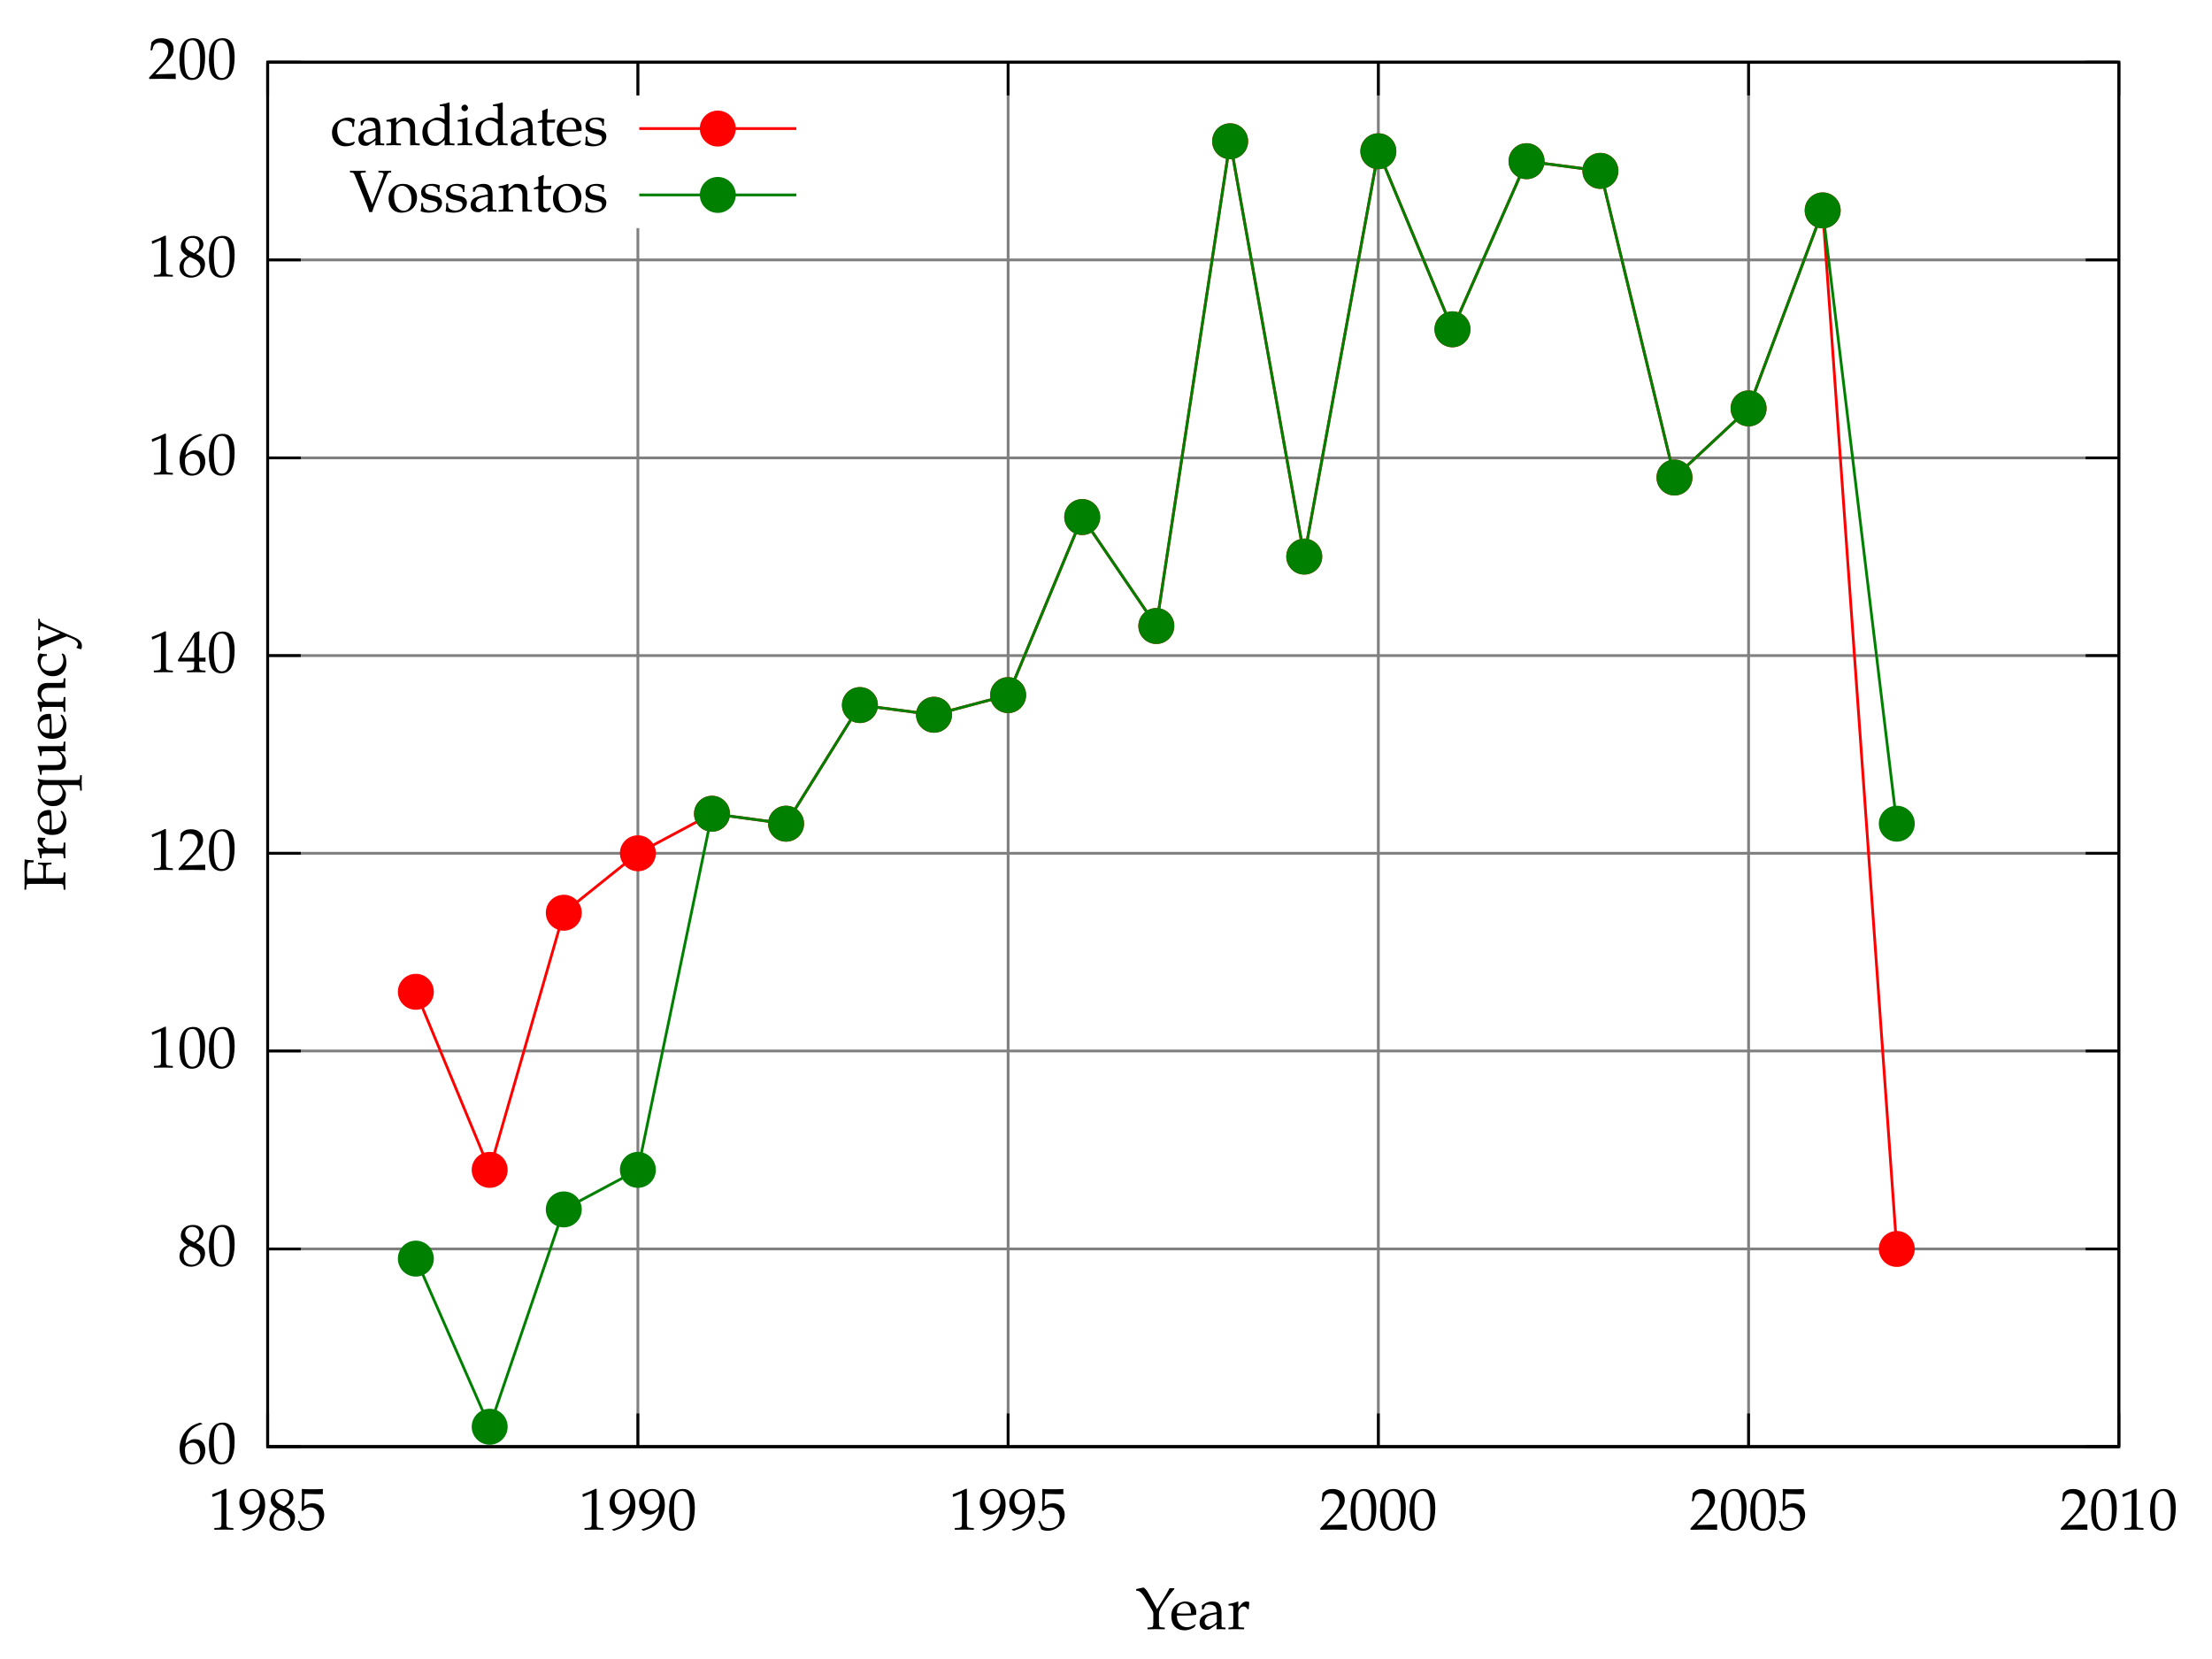
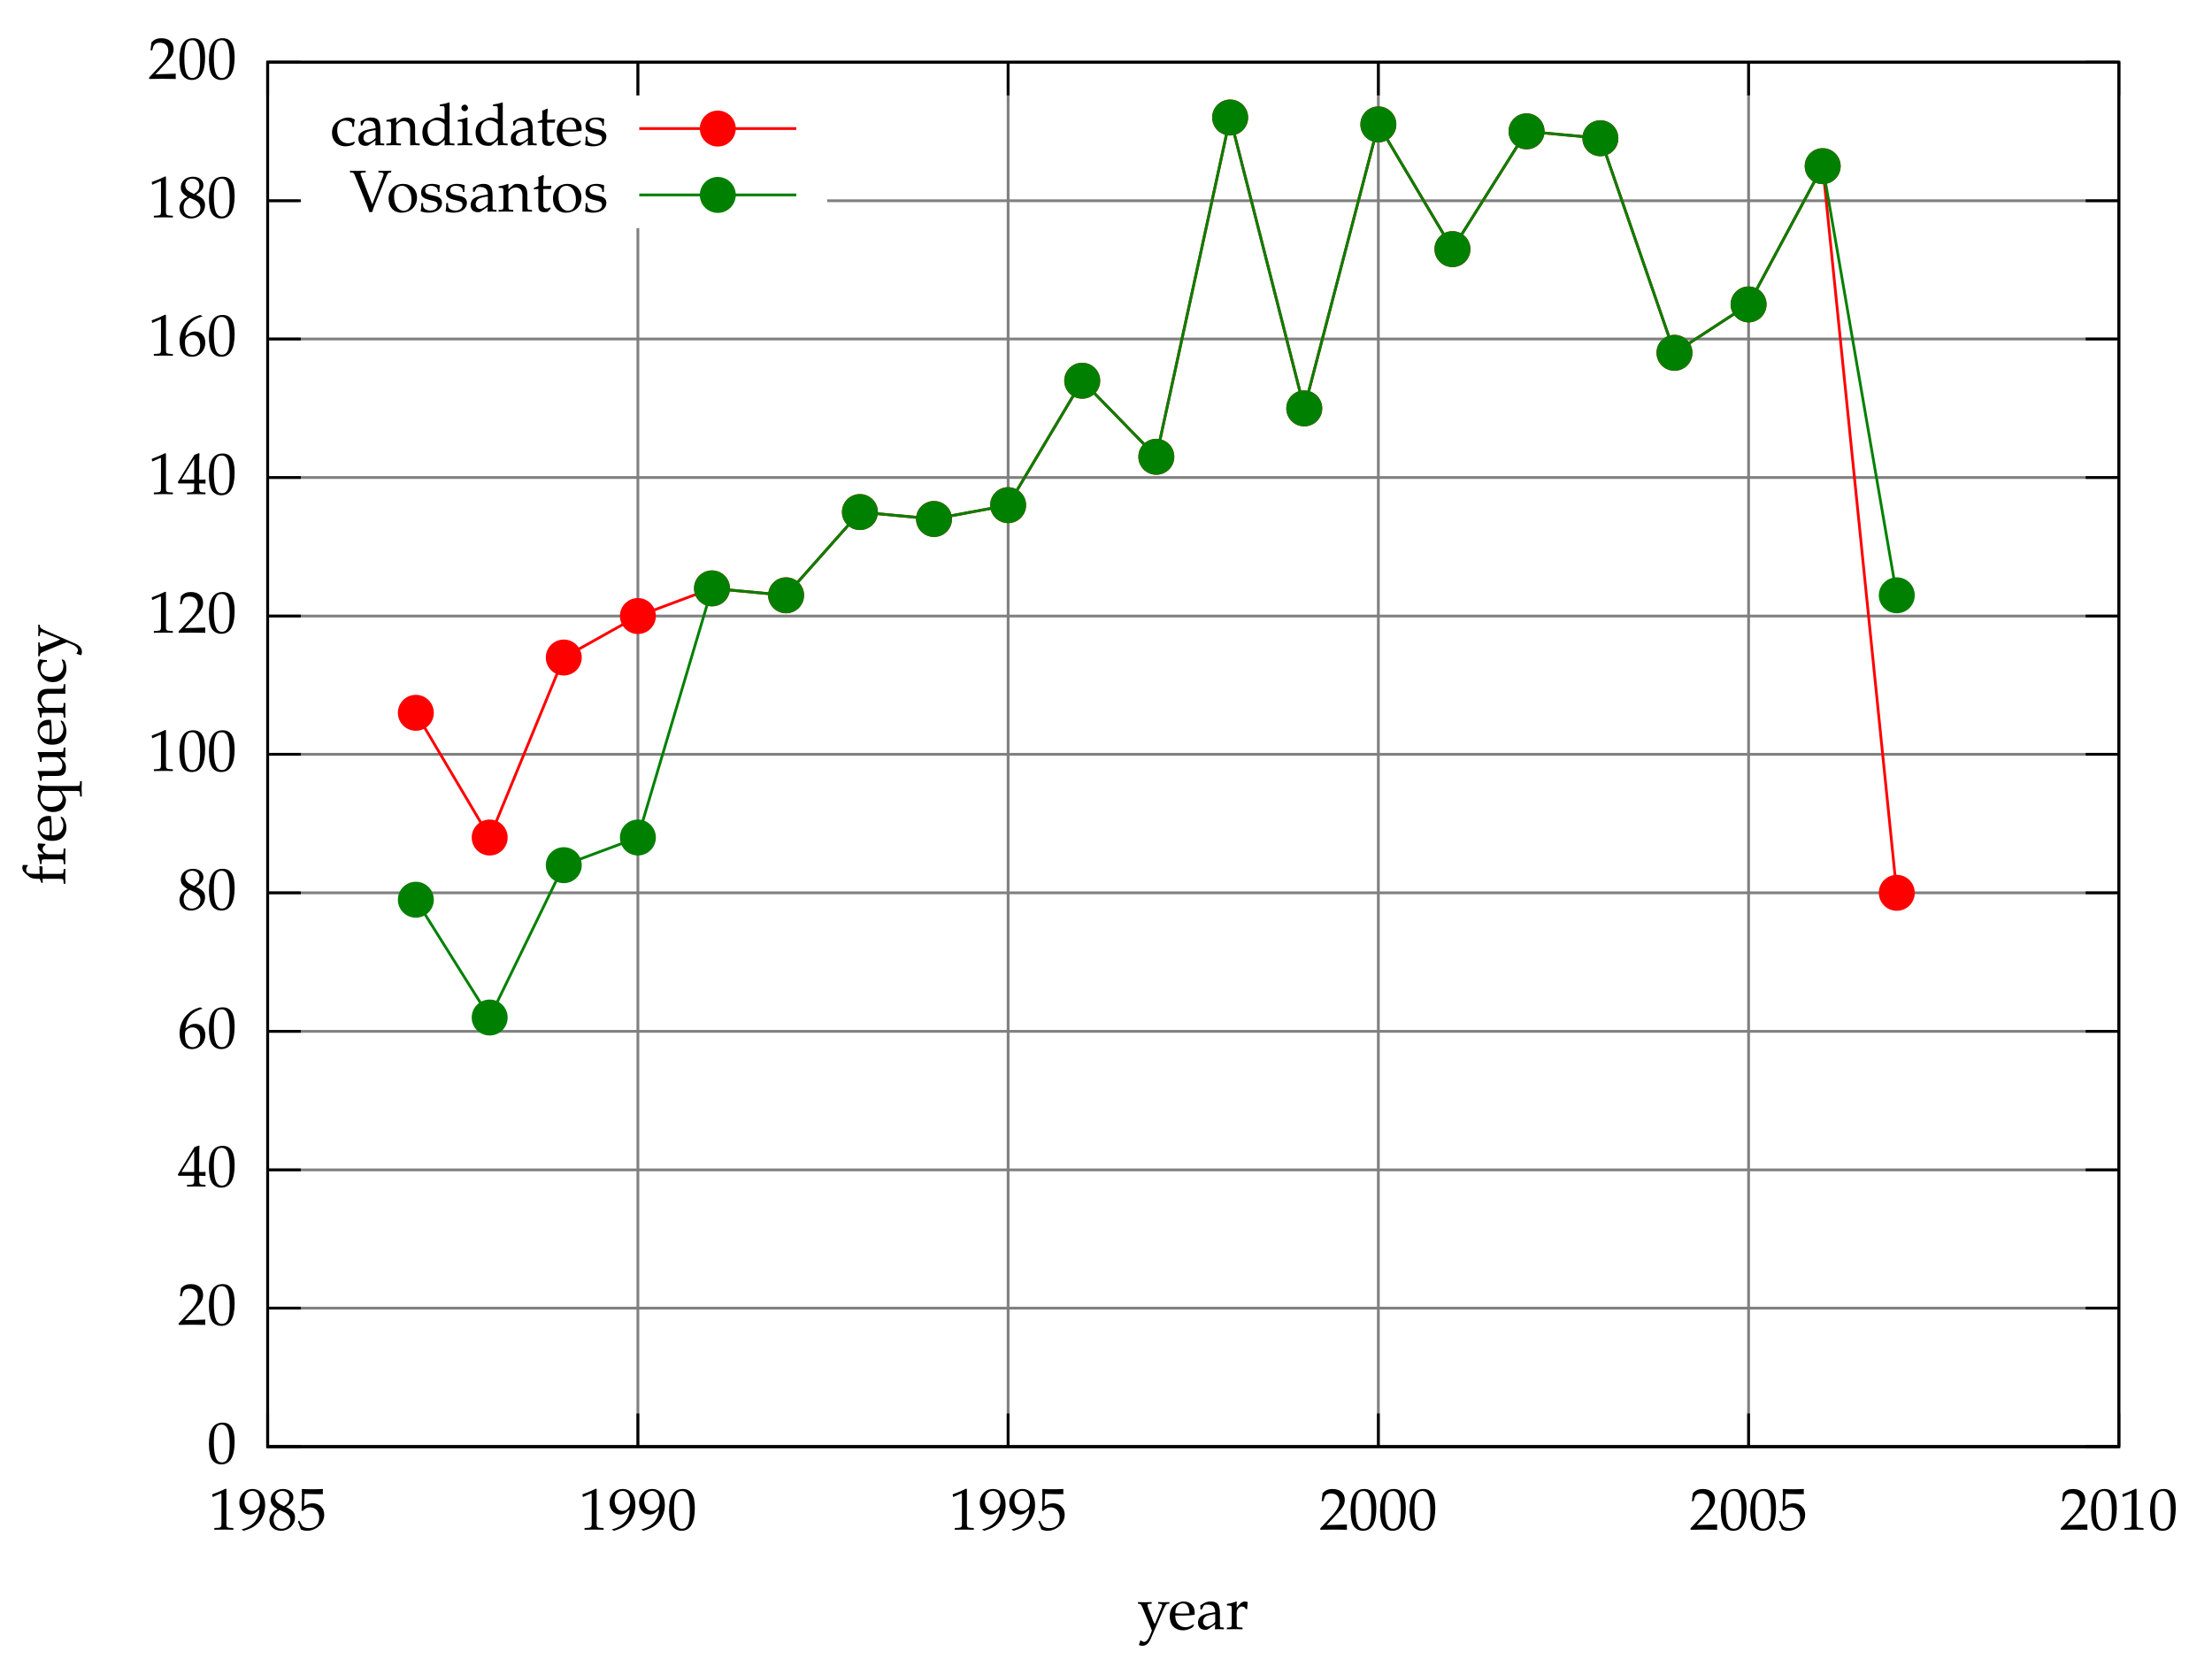
<svg xmlns="http://www.w3.org/2000/svg" xmlns:xlink="http://www.w3.org/1999/xlink" viewBox="0 0 800 600">
  <g id="gnuplot_canvas">
    <rect x="0" y="0" width="800" height="600" fill="none" />
    <defs>
      <circle id="gpDot" r="0.5" stroke-width="0.5" />
      <path id="gpPt0" stroke-width="0.167" stroke="currentColor" d="M-1,0 h2 M0,-1 v2" />
      <path id="gpPt1" stroke-width="0.167" stroke="currentColor" d="M-1,-1 L1,1 M1,-1 L-1,1" />
      <path id="gpPt2" stroke-width="0.167" stroke="currentColor" d="M-1,0 L1,0 M0,-1 L0,1 M-1,-1 L1,1 M-1,1 L1,-1" />
      <rect id="gpPt3" stroke-width="0.167" stroke="currentColor" x="-1" y="-1" width="2" height="2" />
      <rect id="gpPt4" stroke-width="0.167" stroke="currentColor" fill="currentColor" x="-1" y="-1" width="2" height="2" />
      <circle id="gpPt5" stroke-width="0.167" stroke="currentColor" cx="0" cy="0" r="1" />
      <use xlink:href="#gpPt5" id="gpPt6" fill="currentColor" stroke="none" />
      <path id="gpPt7" stroke-width="0.167" stroke="currentColor" d="M0,-1.33 L-1.33,0.67 L1.33,0.67 z" />
      <use xlink:href="#gpPt7" id="gpPt8" fill="currentColor" stroke="none" />
      <use xlink:href="#gpPt7" id="gpPt9" stroke="currentColor" transform="rotate(180)" />
      <use xlink:href="#gpPt9" id="gpPt10" fill="currentColor" stroke="none" />
      <use xlink:href="#gpPt3" id="gpPt11" stroke="currentColor" transform="rotate(45)" />
      <use xlink:href="#gpPt11" id="gpPt12" fill="currentColor" stroke="none" />
      <filter id="greybox" filterUnits="objectBoundingBox" x="0" y="0" height="1" width="1">
        <feFlood flood-color="lightgrey" flood-opacity="1" result="grey" />
        <feComposite in="SourceGraphic" in2="grey" operator="atop" />
      </filter>
    </defs>
    <g style="fill:none; color:white; stroke:black; stroke-width:1.00; stroke-linecap:butt; stroke-linejoin:miter">
</g>
    <g style="fill:none; color:black; stroke:currentColor; stroke-width:1.00; stroke-linecap:butt; stroke-linejoin:miter">
</g>
    <g style="fill:none; color:red; stroke:currentColor; stroke-width:1.00; stroke-linecap:butt; stroke-linejoin:miter">
      <path stroke="gray" class="gridline" d="M96.8,523.2 L766.3,523.2  " />
    </g>
    <g style="fill:none; color:black; stroke:currentColor; stroke-width:1.00; stroke-linecap:butt; stroke-linejoin:miter">
      <path stroke="black" d="M96.8,523.2 L108.8,523.2 M766.3,523.2 L754.3,523.2  " />
      <g transform="translate(85.6,529.2)" style="stroke:none; fill:black; font-family:Palatino Linotype, Book Antiqua, Palatino, FreeSerif, serif; font-size:16.00pt; text-anchor:end">
        <text>
+           <tspan> 0</tspan>
+         </text>
+       </g>
+     </g>
+     <g style="fill:none; color:red; stroke:currentColor; stroke-width:1.00; stroke-linecap:butt; stroke-linejoin:miter">
+       <path stroke="gray" class="gridline" d="M96.8,473.1 L766.3,473.1  " />
+     </g>
+     <g style="fill:none; color:black; stroke:currentColor; stroke-width:1.00; stroke-linecap:butt; stroke-linejoin:miter">
+       <path stroke="black" d="M96.8,473.1 L108.8,473.1 M766.3,473.1 L754.3,473.1  " />
+       <g transform="translate(85.6,479.1)" style="stroke:none; fill:black; font-family:Palatino Linotype, Book Antiqua, Palatino, FreeSerif, serif; font-size:16.00pt; text-anchor:end">
+         <text>
+           <tspan> 20</tspan>
+         </text>
+       </g>
+     </g>
+     <g style="fill:none; color:red; stroke:currentColor; stroke-width:1.00; stroke-linecap:butt; stroke-linejoin:miter">
+       <path stroke="gray" class="gridline" d="M96.8,423.1 L766.3,423.1  " />
+     </g>
+     <g style="fill:none; color:black; stroke:currentColor; stroke-width:1.00; stroke-linecap:butt; stroke-linejoin:miter">
+       <path stroke="black" d="M96.8,423.1 L108.8,423.1 M766.3,423.1 L754.3,423.1  " />
+       <g transform="translate(85.6,429.1)" style="stroke:none; fill:black; font-family:Palatino Linotype, Book Antiqua, Palatino, FreeSerif, serif; font-size:16.00pt; text-anchor:end">
+         <text>
+           <tspan> 40</tspan>
+         </text>
+       </g>
+     </g>
+     <g style="fill:none; color:red; stroke:currentColor; stroke-width:1.00; stroke-linecap:butt; stroke-linejoin:miter">
+       <path stroke="gray" class="gridline" d="M96.8,373.0 L766.3,373.0  " />
+     </g>
+     <g style="fill:none; color:black; stroke:currentColor; stroke-width:1.00; stroke-linecap:butt; stroke-linejoin:miter">
+       <path stroke="black" d="M96.8,373.0 L108.8,373.0 M766.3,373.0 L754.3,373.0  " />
+       <g transform="translate(85.6,379.0)" style="stroke:none; fill:black; font-family:Palatino Linotype, Book Antiqua, Palatino, FreeSerif, serif; font-size:16.00pt; text-anchor:end">
+         <text>
          <tspan> 60</tspan>
        </text>
      </g>
    </g>
    <g style="fill:none; color:red; stroke:currentColor; stroke-width:1.00; stroke-linecap:butt; stroke-linejoin:miter">
-       <path stroke="gray" class="gridline" d="M96.8,451.7 L766.3,451.7  " />
-     </g>
-     <g style="fill:none; color:black; stroke:currentColor; stroke-width:1.00; stroke-linecap:butt; stroke-linejoin:miter">
-       <path stroke="black" d="M96.8,451.7 L108.8,451.7 M766.3,451.7 L754.3,451.7  " />
-       <g transform="translate(85.6,457.7)" style="stroke:none; fill:black; font-family:Palatino Linotype, Book Antiqua, Palatino, FreeSerif, serif; font-size:16.00pt; text-anchor:end">
+       <path stroke="gray" class="gridline" d="M96.8,322.9 L766.3,322.9  " />
+     </g>
+     <g style="fill:none; color:black; stroke:currentColor; stroke-width:1.00; stroke-linecap:butt; stroke-linejoin:miter">
+       <path stroke="black" d="M96.8,322.9 L108.8,322.9 M766.3,322.9 L754.3,322.9  " />
+       <g transform="translate(85.6,328.9)" style="stroke:none; fill:black; font-family:Palatino Linotype, Book Antiqua, Palatino, FreeSerif, serif; font-size:16.00pt; text-anchor:end">
        <text>
          <tspan> 80</tspan>
        </text>
      </g>
    </g>
    <g style="fill:none; color:red; stroke:currentColor; stroke-width:1.00; stroke-linecap:butt; stroke-linejoin:miter">
-       <path stroke="gray" class="gridline" d="M96.8,380.1 L766.3,380.1  " />
-     </g>
-     <g style="fill:none; color:black; stroke:currentColor; stroke-width:1.00; stroke-linecap:butt; stroke-linejoin:miter">
-       <path stroke="black" d="M96.8,380.1 L108.8,380.1 M766.3,380.1 L754.3,380.1  " />
-       <g transform="translate(85.6,386.1)" style="stroke:none; fill:black; font-family:Palatino Linotype, Book Antiqua, Palatino, FreeSerif, serif; font-size:16.00pt; text-anchor:end">
+       <path stroke="gray" class="gridline" d="M96.8,272.8 L766.3,272.8  " />
+     </g>
+     <g style="fill:none; color:black; stroke:currentColor; stroke-width:1.00; stroke-linecap:butt; stroke-linejoin:miter">
+       <path stroke="black" d="M96.8,272.8 L108.8,272.8 M766.3,272.8 L754.3,272.8  " />
+       <g transform="translate(85.6,278.8)" style="stroke:none; fill:black; font-family:Palatino Linotype, Book Antiqua, Palatino, FreeSerif, serif; font-size:16.00pt; text-anchor:end">
        <text>
          <tspan> 100</tspan>
        </text>
      </g>
    </g>
    <g style="fill:none; color:red; stroke:currentColor; stroke-width:1.00; stroke-linecap:butt; stroke-linejoin:miter">
-       <path stroke="gray" class="gridline" d="M96.8,308.6 L766.3,308.6  " />
-     </g>
-     <g style="fill:none; color:black; stroke:currentColor; stroke-width:1.00; stroke-linecap:butt; stroke-linejoin:miter">
-       <path stroke="black" d="M96.8,308.6 L108.8,308.6 M766.3,308.6 L754.3,308.6  " />
-       <g transform="translate(85.6,314.6)" style="stroke:none; fill:black; font-family:Palatino Linotype, Book Antiqua, Palatino, FreeSerif, serif; font-size:16.00pt; text-anchor:end">
+       <path stroke="gray" class="gridline" d="M96.8,222.8 L766.3,222.8  " />
+     </g>
+     <g style="fill:none; color:black; stroke:currentColor; stroke-width:1.00; stroke-linecap:butt; stroke-linejoin:miter">
+       <path stroke="black" d="M96.8,222.8 L108.8,222.8 M766.3,222.8 L754.3,222.8  " />
+       <g transform="translate(85.6,228.8)" style="stroke:none; fill:black; font-family:Palatino Linotype, Book Antiqua, Palatino, FreeSerif, serif; font-size:16.00pt; text-anchor:end">
        <text>
          <tspan> 120</tspan>
        </text>
      </g>
    </g>
    <g style="fill:none; color:red; stroke:currentColor; stroke-width:1.00; stroke-linecap:butt; stroke-linejoin:miter">
-       <path stroke="gray" class="gridline" d="M96.8,237.1 L766.3,237.1  " />
-     </g>
-     <g style="fill:none; color:black; stroke:currentColor; stroke-width:1.00; stroke-linecap:butt; stroke-linejoin:miter">
-       <path stroke="black" d="M96.8,237.1 L108.8,237.1 M766.3,237.1 L754.3,237.1  " />
-       <g transform="translate(85.6,243.1)" style="stroke:none; fill:black; font-family:Palatino Linotype, Book Antiqua, Palatino, FreeSerif, serif; font-size:16.00pt; text-anchor:end">
+       <path stroke="gray" class="gridline" d="M96.8,172.7 L766.3,172.7  " />
+     </g>
+     <g style="fill:none; color:black; stroke:currentColor; stroke-width:1.00; stroke-linecap:butt; stroke-linejoin:miter">
+       <path stroke="black" d="M96.8,172.7 L108.8,172.7 M766.3,172.7 L754.3,172.7  " />
+       <g transform="translate(85.6,178.7)" style="stroke:none; fill:black; font-family:Palatino Linotype, Book Antiqua, Palatino, FreeSerif, serif; font-size:16.00pt; text-anchor:end">
        <text>
          <tspan> 140</tspan>
        </text>
      </g>
    </g>
    <g style="fill:none; color:red; stroke:currentColor; stroke-width:1.00; stroke-linecap:butt; stroke-linejoin:miter">
-       <path stroke="gray" class="gridline" d="M96.8,165.6 L766.3,165.6  " />
-     </g>
-     <g style="fill:none; color:black; stroke:currentColor; stroke-width:1.00; stroke-linecap:butt; stroke-linejoin:miter">
-       <path stroke="black" d="M96.8,165.6 L108.8,165.6 M766.3,165.6 L754.3,165.6  " />
-       <g transform="translate(85.6,171.6)" style="stroke:none; fill:black; font-family:Palatino Linotype, Book Antiqua, Palatino, FreeSerif, serif; font-size:16.00pt; text-anchor:end">
+       <path stroke="gray" class="gridline" d="M96.8,122.6 L766.3,122.6  " />
+     </g>
+     <g style="fill:none; color:black; stroke:currentColor; stroke-width:1.00; stroke-linecap:butt; stroke-linejoin:miter">
+       <path stroke="black" d="M96.8,122.6 L108.8,122.6 M766.3,122.6 L754.3,122.6  " />
+       <g transform="translate(85.6,128.6)" style="stroke:none; fill:black; font-family:Palatino Linotype, Book Antiqua, Palatino, FreeSerif, serif; font-size:16.00pt; text-anchor:end">
        <text>
          <tspan> 160</tspan>
        </text>
      </g>
    </g>
    <g style="fill:none; color:red; stroke:currentColor; stroke-width:1.00; stroke-linecap:butt; stroke-linejoin:miter">
-       <path stroke="gray" class="gridline" d="M96.8,94.0 L766.3,94.0  " />
-     </g>
-     <g style="fill:none; color:black; stroke:currentColor; stroke-width:1.00; stroke-linecap:butt; stroke-linejoin:miter">
-       <path stroke="black" d="M96.8,94.0 L108.8,94.0 M766.3,94.0 L754.3,94.0  " />
-       <g transform="translate(85.6,100.0)" style="stroke:none; fill:black; font-family:Palatino Linotype, Book Antiqua, Palatino, FreeSerif, serif; font-size:16.00pt; text-anchor:end">
+       <path stroke="gray" class="gridline" d="M96.8,72.6 L108.0,72.6 M299.2,72.6 L766.3,72.6  " />
+     </g>
+     <g style="fill:none; color:black; stroke:currentColor; stroke-width:1.00; stroke-linecap:butt; stroke-linejoin:miter">
+       <path stroke="black" d="M96.8,72.6 L108.8,72.6 M766.3,72.6 L754.3,72.6  " />
+       <g transform="translate(85.6,78.6)" style="stroke:none; fill:black; font-family:Palatino Linotype, Book Antiqua, Palatino, FreeSerif, serif; font-size:16.00pt; text-anchor:end">
        <text>
          <tspan> 180</tspan>
        </text>
      </g>
    </g>
    <g style="fill:none; color:red; stroke:currentColor; stroke-width:1.00; stroke-linecap:butt; stroke-linejoin:miter">
      <path stroke="gray" class="gridline" d="M96.8,22.5 L766.3,22.5  " />
    </g>
    <g style="fill:none; color:black; stroke:currentColor; stroke-width:1.00; stroke-linecap:butt; stroke-linejoin:miter">
      <path stroke="black" d="M96.8,22.5 L108.8,22.5 M766.3,22.5 L754.3,22.5  " />
      <g transform="translate(85.6,28.5)" style="stroke:none; fill:black; font-family:Palatino Linotype, Book Antiqua, Palatino, FreeSerif, serif; font-size:16.00pt; text-anchor:end">
        <text>
          <tspan> 200</tspan>
        </text>
      </g>
    </g>
    <g style="fill:none; color:red; stroke:currentColor; stroke-width:1.00; stroke-linecap:butt; stroke-linejoin:miter">
      <path stroke="gray" class="gridline" d="M96.8,523.2 L96.8,22.5  " />
    </g>
    <g style="fill:none; color:black; stroke:currentColor; stroke-width:1.00; stroke-linecap:butt; stroke-linejoin:miter">
      <path stroke="black" d="M96.8,523.2 L96.8,511.2 M96.8,22.5 L96.8,34.5  " />
      <g transform="translate(96.8,553.2)" style="stroke:none; fill:black; font-family:Palatino Linotype, Book Antiqua, Palatino, FreeSerif, serif; font-size:16.00pt; text-anchor:middle">
        <text>
          <tspan> 1985</tspan>
        </text>
      </g>
    </g>
    <g style="fill:none; color:red; stroke:currentColor; stroke-width:1.00; stroke-linecap:butt; stroke-linejoin:miter">
      <path stroke="gray" class="gridline" d="M230.7,523.2 L230.7,82.5 M230.7,34.5 L230.7,22.5  " />
    </g>
    <g style="fill:none; color:black; stroke:currentColor; stroke-width:1.00; stroke-linecap:butt; stroke-linejoin:miter">
      <path stroke="black" d="M230.7,523.2 L230.7,511.2 M230.7,22.5 L230.7,34.5  " />
      <g transform="translate(230.7,553.2)" style="stroke:none; fill:black; font-family:Palatino Linotype, Book Antiqua, Palatino, FreeSerif, serif; font-size:16.00pt; text-anchor:middle">
        <text>
          <tspan> 1990</tspan>
        </text>
      </g>
    </g>
    <g style="fill:none; color:red; stroke:currentColor; stroke-width:1.00; stroke-linecap:butt; stroke-linejoin:miter">
      <path stroke="gray" class="gridline" d="M364.6,523.2 L364.6,22.5  " />
    </g>
    <g style="fill:none; color:black; stroke:currentColor; stroke-width:1.00; stroke-linecap:butt; stroke-linejoin:miter">
      <path stroke="black" d="M364.6,523.2 L364.6,511.2 M364.6,22.5 L364.6,34.5  " />
      <g transform="translate(364.6,553.2)" style="stroke:none; fill:black; font-family:Palatino Linotype, Book Antiqua, Palatino, FreeSerif, serif; font-size:16.00pt; text-anchor:middle">
        <text>
          <tspan> 1995</tspan>
        </text>
      </g>
    </g>
    <g style="fill:none; color:red; stroke:currentColor; stroke-width:1.00; stroke-linecap:butt; stroke-linejoin:miter">
      <path stroke="gray" class="gridline" d="M498.5,523.2 L498.5,22.5  " />
    </g>
    <g style="fill:none; color:black; stroke:currentColor; stroke-width:1.00; stroke-linecap:butt; stroke-linejoin:miter">
      <path stroke="black" d="M498.5,523.2 L498.5,511.2 M498.5,22.5 L498.5,34.5  " />
      <g transform="translate(498.5,553.2)" style="stroke:none; fill:black; font-family:Palatino Linotype, Book Antiqua, Palatino, FreeSerif, serif; font-size:16.00pt; text-anchor:middle">
        <text>
          <tspan> 2000</tspan>
        </text>
      </g>
    </g>
    <g style="fill:none; color:red; stroke:currentColor; stroke-width:1.00; stroke-linecap:butt; stroke-linejoin:miter">
      <path stroke="gray" class="gridline" d="M632.4,523.2 L632.4,22.5  " />
    </g>
    <g style="fill:none; color:black; stroke:currentColor; stroke-width:1.00; stroke-linecap:butt; stroke-linejoin:miter">
      <path stroke="black" d="M632.4,523.2 L632.4,511.2 M632.4,22.5 L632.4,34.5  " />
      <g transform="translate(632.4,553.2)" style="stroke:none; fill:black; font-family:Palatino Linotype, Book Antiqua, Palatino, FreeSerif, serif; font-size:16.00pt; text-anchor:middle">
        <text>
          <tspan> 2005</tspan>
        </text>
      </g>
    </g>
    <g style="fill:none; color:red; stroke:currentColor; stroke-width:1.00; stroke-linecap:butt; stroke-linejoin:miter">
      <path stroke="gray" class="gridline" d="M766.3,523.2 L766.3,22.5  " />
    </g>
    <g style="fill:none; color:black; stroke:currentColor; stroke-width:1.00; stroke-linecap:butt; stroke-linejoin:miter">
      <path stroke="black" d="M766.3,523.2 L766.3,511.2 M766.3,22.5 L766.3,34.5  " />
      <g transform="translate(766.3,553.2)" style="stroke:none; fill:black; font-family:Palatino Linotype, Book Antiqua, Palatino, FreeSerif, serif; font-size:16.00pt; text-anchor:middle">
        <text>
          <tspan> 2010</tspan>
        </text>
      </g>
      <path stroke="black" d="M96.8,22.5 L96.8,523.2 L766.3,523.2 L766.3,22.5 L96.8,22.5 Z  " />
      <g transform="translate(23.6,272.9) rotate(270)" style="stroke:none; fill:black; font-family:Palatino Linotype, Book Antiqua, Palatino, FreeSerif, serif; font-size:16.00pt; text-anchor:middle">
        <text>
-           <tspan>Frequency</tspan>
+           <tspan>frequency</tspan>
        </text>
      </g>
      <g transform="translate(431.5,589.2)" style="stroke:none; fill:black; font-family:Palatino Linotype, Book Antiqua, Palatino, FreeSerif, serif; font-size:16.00pt; text-anchor:middle">
        <text>
-           <tspan>Year</tspan>
+           <tspan>year</tspan>
        </text>
      </g>
    </g>
    <g id="gnuplot_plot_1">
      <g style="fill:none; color:red; stroke:currentColor; stroke-width:1.00; stroke-linecap:butt; stroke-linejoin:miter">
        <g transform="translate(220.0,52.5)" style="stroke:none; fill:black; font-family:Palatino Linotype, Book Antiqua, Palatino, FreeSerif, serif; font-size:16.00pt; text-anchor:end">
          <text>
            <tspan>candidates</tspan>
          </text>
        </g>
-         <path d="M231.2,46.5 L288.0,46.5 M150.4,358.7 L177.1,423.1 L203.9,330.1 L230.7,308.6 L257.5,294.3 L284.3,297.9    L311.0,255.0 L337.8,258.5 L364.6,251.4 L391.4,187.0 L418.2,226.4 L444.9,51.1 L471.7,201.3 L498.5,54.7    L525.3,119.1 L552.1,58.3 L578.8,61.8 L605.6,172.7 L632.4,147.7 L659.2,76.1 L686.0,451.7  " />
-         <use xlink:href="#gpPt6" transform="translate(150.4,358.7) scale(6.00)" />
-         <use xlink:href="#gpPt6" transform="translate(177.1,423.1) scale(6.00)" />
-         <use xlink:href="#gpPt6" transform="translate(203.9,330.1) scale(6.00)" />
-         <use xlink:href="#gpPt6" transform="translate(230.7,308.6) scale(6.00)" />
-         <use xlink:href="#gpPt6" transform="translate(257.5,294.3) scale(6.00)" />
-         <use xlink:href="#gpPt6" transform="translate(284.3,297.9) scale(6.00)" />
-         <use xlink:href="#gpPt6" transform="translate(311.0,255.0) scale(6.00)" />
-         <use xlink:href="#gpPt6" transform="translate(337.8,258.5) scale(6.00)" />
-         <use xlink:href="#gpPt6" transform="translate(364.6,251.4) scale(6.00)" />
-         <use xlink:href="#gpPt6" transform="translate(391.4,187.0) scale(6.00)" />
-         <use xlink:href="#gpPt6" transform="translate(418.2,226.4) scale(6.00)" />
-         <use xlink:href="#gpPt6" transform="translate(444.9,51.1) scale(6.00)" />
-         <use xlink:href="#gpPt6" transform="translate(471.7,201.3) scale(6.00)" />
-         <use xlink:href="#gpPt6" transform="translate(498.5,54.7) scale(6.00)" />
-         <use xlink:href="#gpPt6" transform="translate(525.3,119.1) scale(6.00)" />
-         <use xlink:href="#gpPt6" transform="translate(552.1,58.3) scale(6.00)" />
-         <use xlink:href="#gpPt6" transform="translate(578.8,61.8) scale(6.00)" />
-         <use xlink:href="#gpPt6" transform="translate(605.6,172.7) scale(6.00)" />
-         <use xlink:href="#gpPt6" transform="translate(632.4,147.7) scale(6.00)" />
-         <use xlink:href="#gpPt6" transform="translate(659.2,76.1) scale(6.00)" />
-         <use xlink:href="#gpPt6" transform="translate(686.0,451.7) scale(6.00)" />
+         <path d="M231.2,46.5 L288.0,46.5 M150.4,257.8 L177.1,302.9 L203.9,237.8 L230.7,222.8 L257.5,212.8 L284.3,215.3    L311.0,185.2 L337.8,187.7 L364.6,182.7 L391.4,137.7 L418.2,165.2 L444.9,42.5 L471.7,147.7 L498.5,45.0    L525.3,90.1 L552.1,47.5 L578.8,50.0 L605.6,127.6 L632.4,110.1 L659.2,60.1 L686.0,322.9  " />
+         <use xlink:href="#gpPt6" transform="translate(150.4,257.8) scale(6.00)" />
+         <use xlink:href="#gpPt6" transform="translate(177.1,302.9) scale(6.00)" />
+         <use xlink:href="#gpPt6" transform="translate(203.9,237.8) scale(6.00)" />
+         <use xlink:href="#gpPt6" transform="translate(230.7,222.8) scale(6.00)" />
+         <use xlink:href="#gpPt6" transform="translate(257.5,212.8) scale(6.00)" />
+         <use xlink:href="#gpPt6" transform="translate(284.3,215.3) scale(6.00)" />
+         <use xlink:href="#gpPt6" transform="translate(311.0,185.2) scale(6.00)" />
+         <use xlink:href="#gpPt6" transform="translate(337.8,187.7) scale(6.00)" />
+         <use xlink:href="#gpPt6" transform="translate(364.6,182.7) scale(6.00)" />
+         <use xlink:href="#gpPt6" transform="translate(391.4,137.7) scale(6.00)" />
+         <use xlink:href="#gpPt6" transform="translate(418.2,165.2) scale(6.00)" />
+         <use xlink:href="#gpPt6" transform="translate(444.9,42.5) scale(6.00)" />
+         <use xlink:href="#gpPt6" transform="translate(471.7,147.7) scale(6.00)" />
+         <use xlink:href="#gpPt6" transform="translate(498.5,45.0) scale(6.00)" />
+         <use xlink:href="#gpPt6" transform="translate(525.3,90.1) scale(6.00)" />
+         <use xlink:href="#gpPt6" transform="translate(552.1,47.5) scale(6.00)" />
+         <use xlink:href="#gpPt6" transform="translate(578.8,50.0) scale(6.00)" />
+         <use xlink:href="#gpPt6" transform="translate(605.6,127.6) scale(6.00)" />
+         <use xlink:href="#gpPt6" transform="translate(632.4,110.1) scale(6.00)" />
+         <use xlink:href="#gpPt6" transform="translate(659.2,60.1) scale(6.00)" />
+         <use xlink:href="#gpPt6" transform="translate(686.0,322.9) scale(6.00)" />
        <use xlink:href="#gpPt6" transform="translate(259.6,46.5) scale(6.00)" />
      </g>
    </g>
    <g id="gnuplot_plot_2">
      <g style="fill:none; color:green; stroke:currentColor; stroke-width:1.00; stroke-linecap:butt; stroke-linejoin:miter">
        <g transform="translate(220.0,76.5)" style="stroke:none; fill:black; font-family:Palatino Linotype, Book Antiqua, Palatino, FreeSerif, serif; font-size:16.00pt; text-anchor:end">
          <text>
            <tspan>Vossantos</tspan>
          </text>
        </g>
-         <path d="M231.2,70.5 L288.0,70.5 M150.4,455.2 L177.1,516.0 L203.9,437.4 L230.7,423.1 L257.5,294.3 L284.3,297.9    L311.0,255.0 L337.8,258.5 L364.6,251.4 L391.4,187.0 L418.2,226.4 L444.9,51.1 L471.7,201.3 L498.5,54.7    L525.3,119.1 L552.1,58.3 L578.8,61.8 L605.6,172.7 L632.4,147.7 L659.2,76.1 L686.0,297.9  " />
-         <use xlink:href="#gpPt6" transform="translate(150.4,455.2) scale(6.00)" />
-         <use xlink:href="#gpPt6" transform="translate(177.1,516.0) scale(6.00)" />
-         <use xlink:href="#gpPt6" transform="translate(203.9,437.4) scale(6.00)" />
-         <use xlink:href="#gpPt6" transform="translate(230.7,423.1) scale(6.00)" />
-         <use xlink:href="#gpPt6" transform="translate(257.5,294.3) scale(6.00)" />
-         <use xlink:href="#gpPt6" transform="translate(284.3,297.9) scale(6.00)" />
-         <use xlink:href="#gpPt6" transform="translate(311.0,255.0) scale(6.00)" />
-         <use xlink:href="#gpPt6" transform="translate(337.8,258.5) scale(6.00)" />
-         <use xlink:href="#gpPt6" transform="translate(364.6,251.4) scale(6.00)" />
-         <use xlink:href="#gpPt6" transform="translate(391.4,187.0) scale(6.00)" />
-         <use xlink:href="#gpPt6" transform="translate(418.2,226.4) scale(6.00)" />
-         <use xlink:href="#gpPt6" transform="translate(444.9,51.1) scale(6.00)" />
-         <use xlink:href="#gpPt6" transform="translate(471.7,201.3) scale(6.00)" />
-         <use xlink:href="#gpPt6" transform="translate(498.5,54.7) scale(6.00)" />
-         <use xlink:href="#gpPt6" transform="translate(525.3,119.1) scale(6.00)" />
-         <use xlink:href="#gpPt6" transform="translate(552.1,58.3) scale(6.00)" />
-         <use xlink:href="#gpPt6" transform="translate(578.8,61.8) scale(6.00)" />
-         <use xlink:href="#gpPt6" transform="translate(605.6,172.7) scale(6.00)" />
-         <use xlink:href="#gpPt6" transform="translate(632.4,147.7) scale(6.00)" />
-         <use xlink:href="#gpPt6" transform="translate(659.2,76.1) scale(6.00)" />
-         <use xlink:href="#gpPt6" transform="translate(686.0,297.9) scale(6.00)" />
+         <path d="M231.2,70.5 L288.0,70.5 M150.4,325.4 L177.1,368.0 L203.9,312.9 L230.7,302.9 L257.5,212.8 L284.3,215.3    L311.0,185.2 L337.8,187.7 L364.6,182.7 L391.4,137.7 L418.2,165.2 L444.9,42.5 L471.7,147.7 L498.5,45.0    L525.3,90.1 L552.1,47.5 L578.8,50.0 L605.6,127.6 L632.4,110.1 L659.2,60.1 L686.0,215.3  " />
+         <use xlink:href="#gpPt6" transform="translate(150.4,325.4) scale(6.00)" />
+         <use xlink:href="#gpPt6" transform="translate(177.1,368.0) scale(6.00)" />
+         <use xlink:href="#gpPt6" transform="translate(203.9,312.9) scale(6.00)" />
+         <use xlink:href="#gpPt6" transform="translate(230.7,302.9) scale(6.00)" />
+         <use xlink:href="#gpPt6" transform="translate(257.5,212.8) scale(6.00)" />
+         <use xlink:href="#gpPt6" transform="translate(284.3,215.3) scale(6.00)" />
+         <use xlink:href="#gpPt6" transform="translate(311.0,185.2) scale(6.00)" />
+         <use xlink:href="#gpPt6" transform="translate(337.8,187.7) scale(6.00)" />
+         <use xlink:href="#gpPt6" transform="translate(364.6,182.7) scale(6.00)" />
+         <use xlink:href="#gpPt6" transform="translate(391.4,137.7) scale(6.00)" />
+         <use xlink:href="#gpPt6" transform="translate(418.2,165.2) scale(6.00)" />
+         <use xlink:href="#gpPt6" transform="translate(444.9,42.5) scale(6.00)" />
+         <use xlink:href="#gpPt6" transform="translate(471.7,147.7) scale(6.00)" />
+         <use xlink:href="#gpPt6" transform="translate(498.5,45.0) scale(6.00)" />
+         <use xlink:href="#gpPt6" transform="translate(525.3,90.1) scale(6.00)" />
+         <use xlink:href="#gpPt6" transform="translate(552.1,47.5) scale(6.00)" />
+         <use xlink:href="#gpPt6" transform="translate(578.8,50.0) scale(6.00)" />
+         <use xlink:href="#gpPt6" transform="translate(605.6,127.6) scale(6.00)" />
+         <use xlink:href="#gpPt6" transform="translate(632.4,110.1) scale(6.00)" />
+         <use xlink:href="#gpPt6" transform="translate(659.2,60.1) scale(6.00)" />
+         <use xlink:href="#gpPt6" transform="translate(686.0,215.3) scale(6.00)" />
        <use xlink:href="#gpPt6" transform="translate(259.6,70.5) scale(6.00)" />
      </g>
    </g>
    <g style="fill:none; color:black; stroke:currentColor; stroke-width:1.00; stroke-linecap:butt; stroke-linejoin:miter">
      <path stroke="black" d="M96.8,22.5 L96.8,523.2 L766.3,523.2 L766.3,22.5 L96.8,22.5 Z  " />
    </g>
  </g>
</svg>
